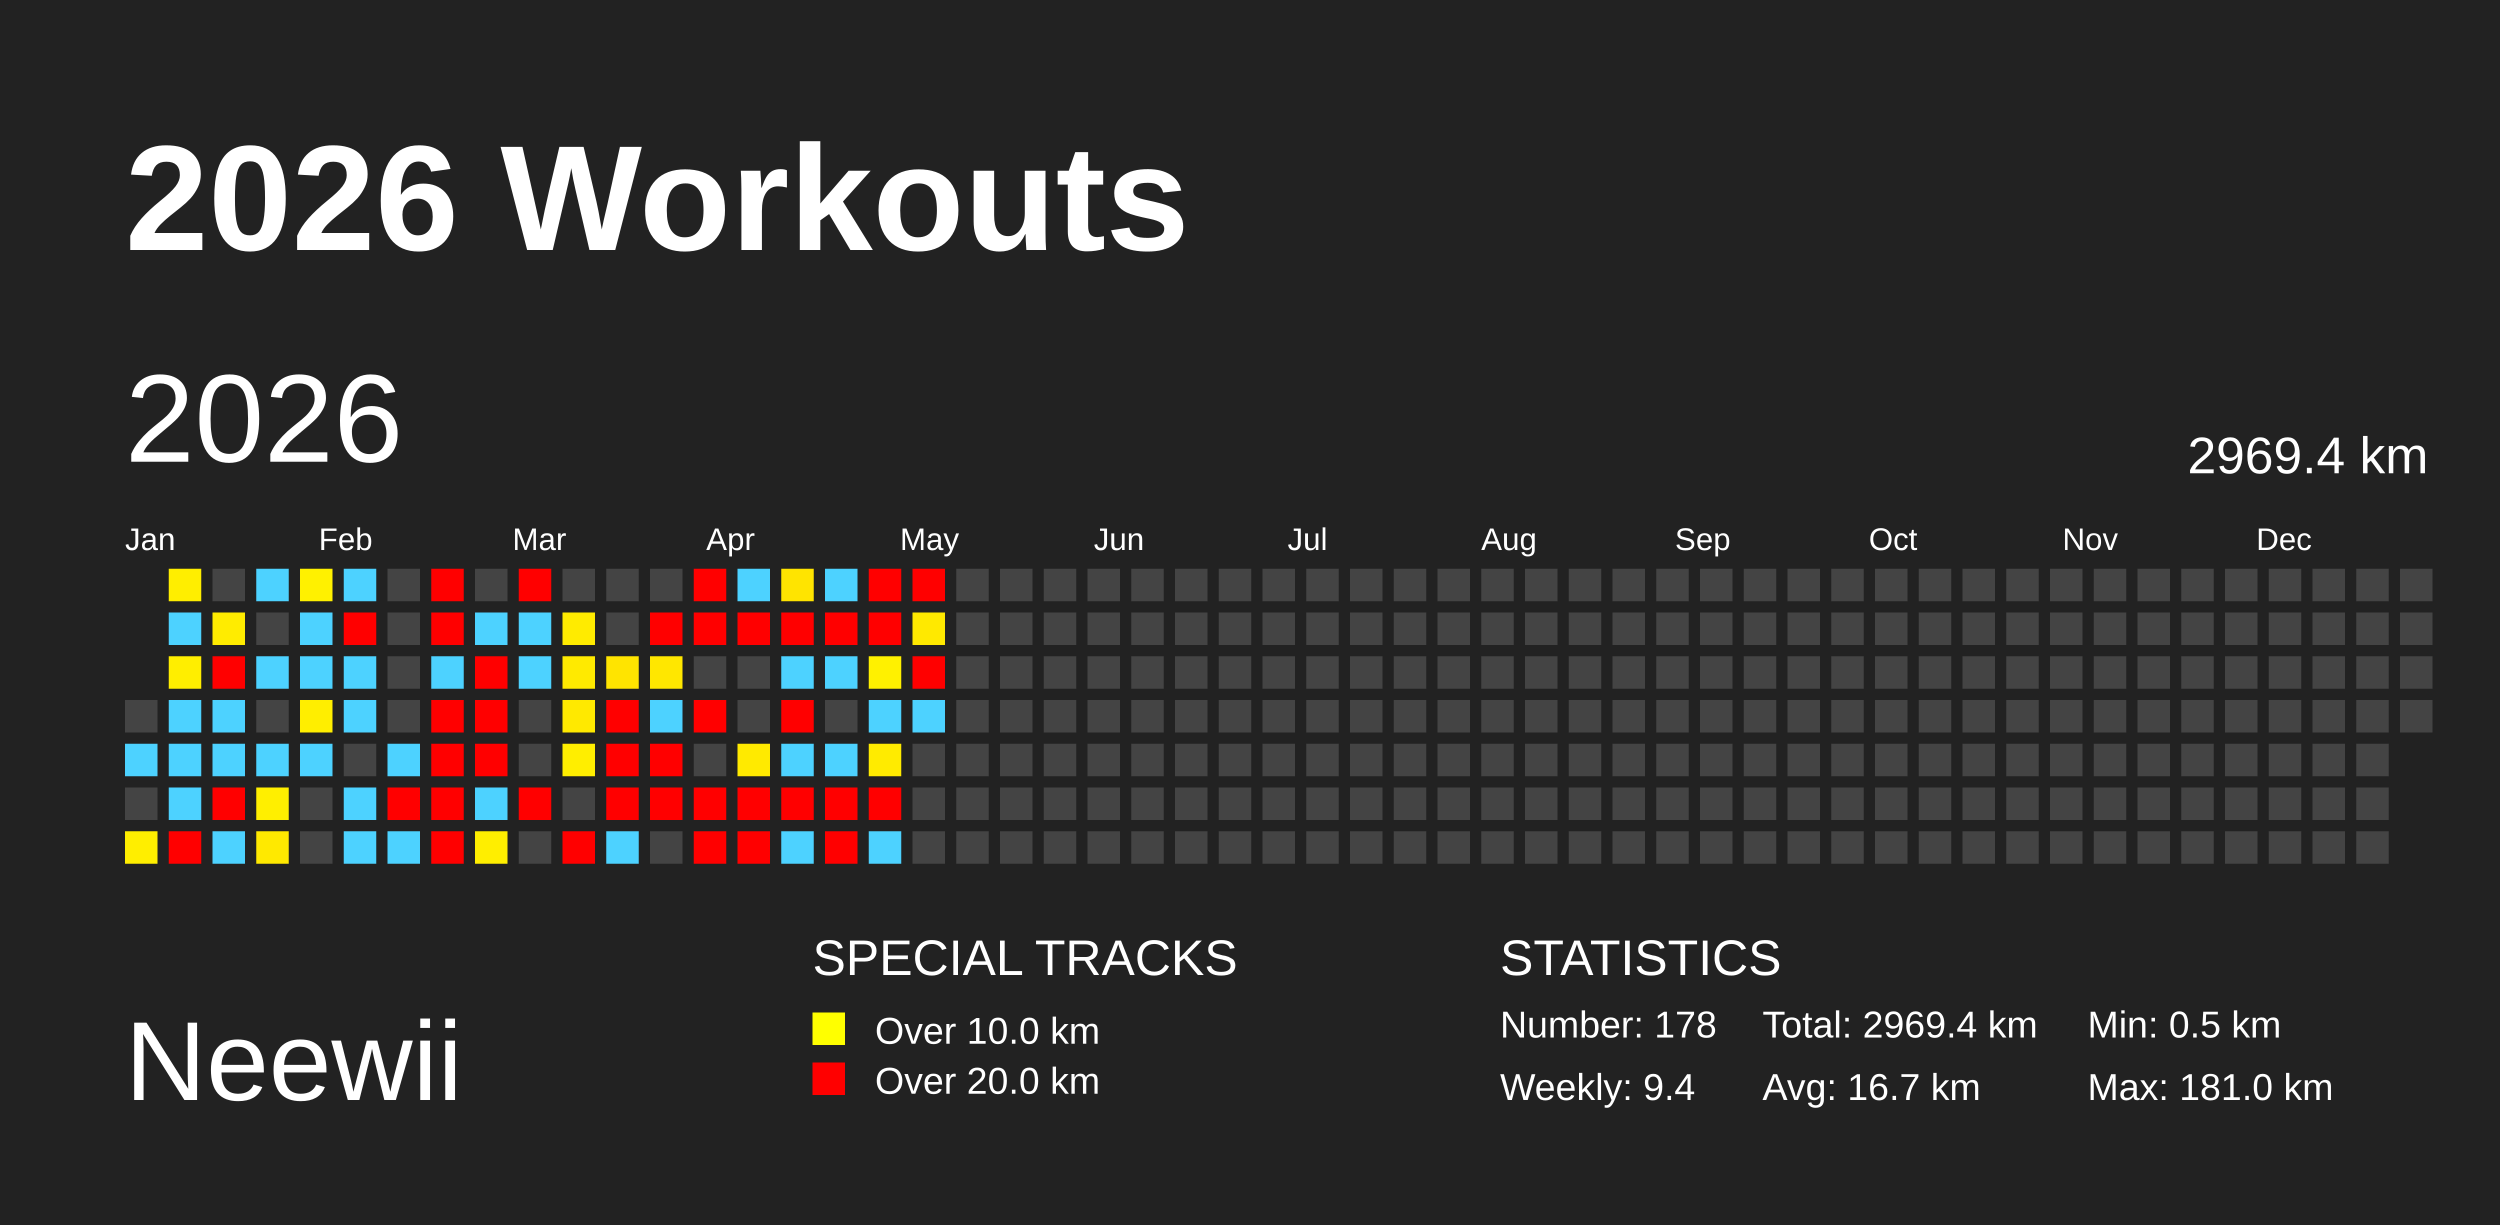
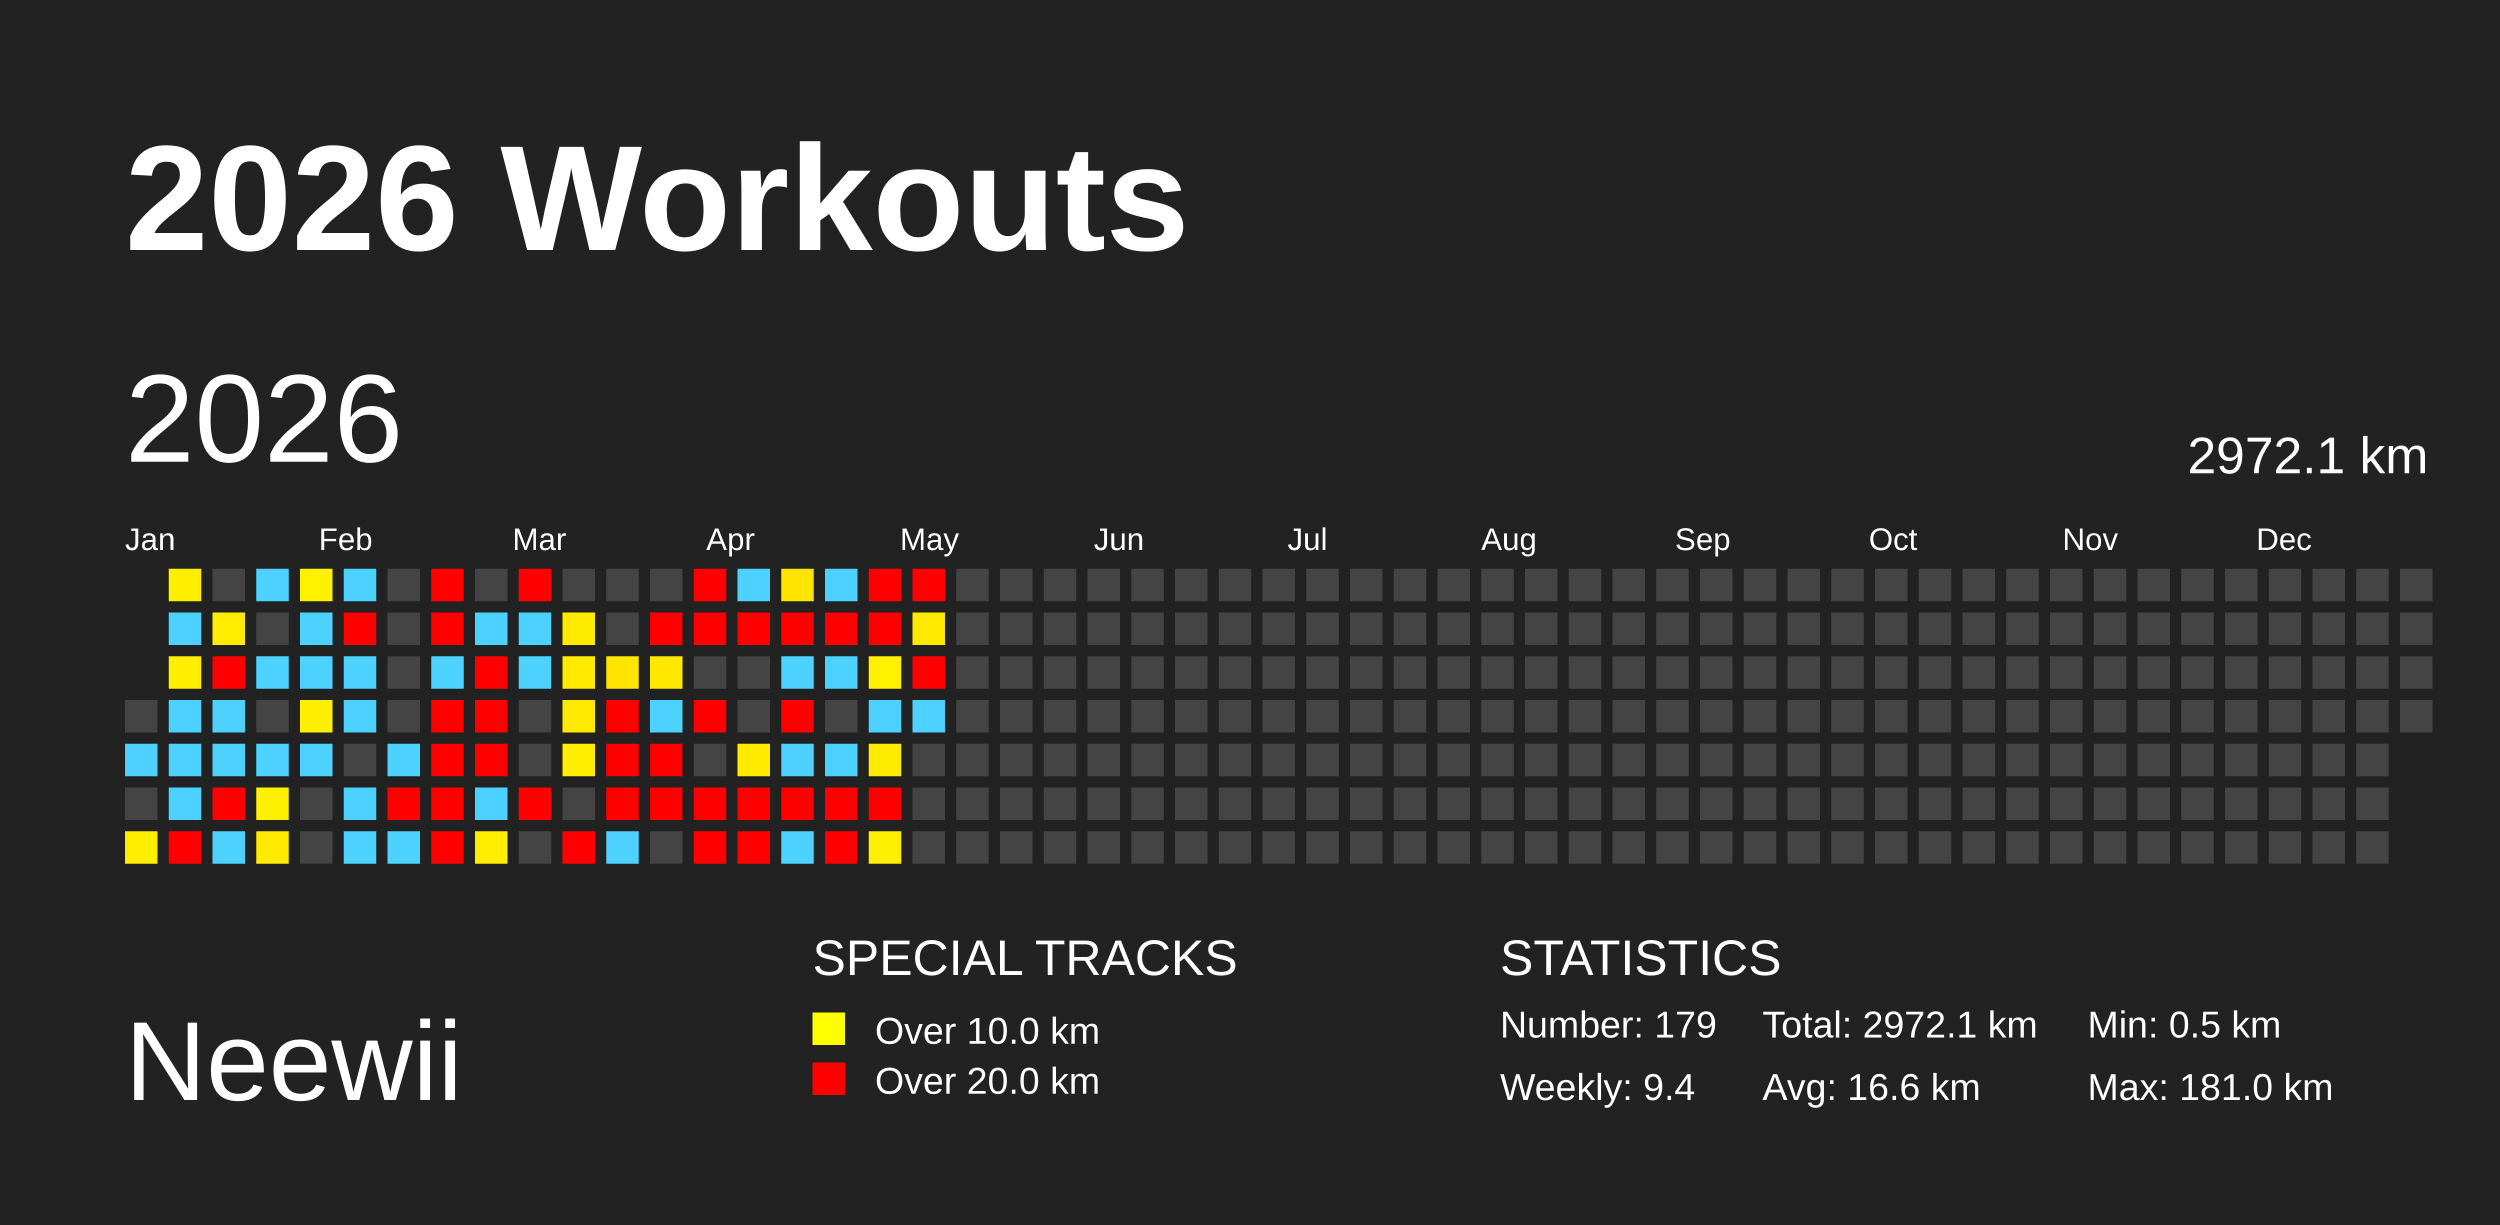
<svg xmlns="http://www.w3.org/2000/svg" baseProfile="full" height="98mm" version="1.1" viewBox="0,0,200,98" width="200mm">
  <defs />
  <rect fill="#222222" height="98" width="200" x="0" y="0" />
  <text fill="#FFFFFF" style="font-size:12px; font-family:Arial; font-weight:bold;" x="10" y="20">2026 Workouts</text>
  <text fill="#FFFFFF" style="font-size:9px; font-family:Arial" x="10" y="88">Neewii</text>
  <text fill="#FFFFFF" style="font-size:4px; font-family:Arial" x="65" y="78">SPECIAL TRACKS</text>
  <rect fill="yellow" height="2.6" width="2.6" x="65" y="81" />
  <text fill="#FFFFFF" style="font-size:3px; font-family:Arial" x="70" y="83.5">Over 10.0 km</text>
  <rect fill="red" height="2.6" width="2.6" x="65" y="85" />
  <text fill="#FFFFFF" style="font-size:3px; font-family:Arial" x="70" y="87.5">Over 20.0 km</text>
  <text fill="#FFFFFF" style="font-size:4px; font-family:Arial" x="120" y="78">STATISTICS</text>
-   <text fill="#FFFFFF" style="font-size:3px; font-family:Arial" x="120" y="83">Number: 178</text>
+   <text fill="#FFFFFF" style="font-size:3px; font-family:Arial" x="120" y="83">Number: 179</text>
  <text fill="#FFFFFF" style="font-size:3px; font-family:Arial" x="120" y="88">Weekly: 9.4</text>
-   <text fill="#FFFFFF" style="font-size:3px; font-family:Arial" x="141" y="83">Total: 2969.4 km</text>
-   <text fill="#FFFFFF" style="font-size:3px; font-family:Arial" x="141" y="88">Avg: 16.7 km</text>
+   <text fill="#FFFFFF" style="font-size:3px; font-family:Arial" x="141" y="83">Total: 2972.1 km</text>
+   <text fill="#FFFFFF" style="font-size:3px; font-family:Arial" x="141" y="88">Avg: 16.6 km</text>
  <text fill="#FFFFFF" style="font-size:3px; font-family:Arial" x="167" y="83">Min: 0.5 km</text>
  <text fill="#FFFFFF" style="font-size:3px; font-family:Arial" x="167" y="88">Max: 181.0 km</text>
  <text dominant-baseline="hanging" fill="#FFFFFF" style="font-size:10.0px; font-family:Arial;" x="10" y="30">2026</text>
-   <text dominant-baseline="hanging" fill="#FFFFFF" style="font-size:4.125px; font-family:Arial;" x="175" y="35">2969.4 km</text>
+   <text dominant-baseline="hanging" fill="#FFFFFF" style="font-size:4.125px; font-family:Arial;" x="175" y="35">2972.1 km</text>
  <text fill="#FFFFFF" style="font-size:2.5px; font-family:Arial" x="10.0" y="44">Jan</text>
  <text fill="#FFFFFF" style="font-size:2.5px; font-family:Arial" x="25.5" y="44">Feb</text>
  <text fill="#FFFFFF" style="font-size:2.5px; font-family:Arial" x="41.0" y="44">Mar</text>
  <text fill="#FFFFFF" style="font-size:2.5px; font-family:Arial" x="56.5" y="44">Apr</text>
  <text fill="#FFFFFF" style="font-size:2.5px; font-family:Arial" x="72.0" y="44">May</text>
  <text fill="#FFFFFF" style="font-size:2.5px; font-family:Arial" x="87.5" y="44">Jun</text>
  <text fill="#FFFFFF" style="font-size:2.5px; font-family:Arial" x="103.0" y="44">Jul</text>
  <text fill="#FFFFFF" style="font-size:2.5px; font-family:Arial" x="118.5" y="44">Aug</text>
  <text fill="#FFFFFF" style="font-size:2.5px; font-family:Arial" x="134.0" y="44">Sep</text>
  <text fill="#FFFFFF" style="font-size:2.5px; font-family:Arial" x="149.5" y="44">Oct</text>
  <text fill="#FFFFFF" style="font-size:2.5px; font-family:Arial" x="165.0" y="44">Nov</text>
  <text fill="#FFFFFF" style="font-size:2.5px; font-family:Arial" x="180.5" y="44">Dec</text>
  <rect fill="#444444" height="2.6" width="2.6" x="10.0" y="56.0" />
  <rect fill="#4dd2ff" height="2.6" width="2.6" x="10.0" y="59.5" />
  <rect fill="#444444" height="2.6" width="2.6" x="10.0" y="63.0" />
  <rect fill="#ffee00" height="2.6" width="2.6" x="10.0" y="66.5" />
  <rect fill="#ffee00" height="2.6" width="2.6" x="13.5" y="45.5" />
  <rect fill="#4dd2ff" height="2.6" width="2.6" x="13.5" y="49.0" />
  <rect fill="#ffee00" height="2.6" width="2.6" x="13.5" y="52.5" />
  <rect fill="#4dd2ff" height="2.6" width="2.6" x="13.5" y="56.0" />
  <rect fill="#4dd2ff" height="2.6" width="2.6" x="13.5" y="59.5" />
  <rect fill="#4dd2ff" height="2.6" width="2.6" x="13.5" y="63.0" />
  <rect fill="red" height="2.6" width="2.6" x="13.5" y="66.5" />
  <rect fill="#444444" height="2.6" width="2.6" x="17.0" y="45.5" />
  <rect fill="#ffec00" height="2.6" width="2.6" x="17.0" y="49.0" />
  <rect fill="red" height="2.6" width="2.6" x="17.0" y="52.5" />
  <rect fill="#4dd2ff" height="2.6" width="2.6" x="17.0" y="56.0" />
  <rect fill="#4dd2ff" height="2.6" width="2.6" x="17.0" y="59.5" />
  <rect fill="red" height="2.6" width="2.6" x="17.0" y="63.0" />
  <rect fill="#4dd2ff" height="2.6" width="2.6" x="17.0" y="66.5" />
  <rect fill="#4dd2ff" height="2.6" width="2.6" x="20.5" y="45.5" />
  <rect fill="#444444" height="2.6" width="2.6" x="20.5" y="49.0" />
  <rect fill="#4dd2ff" height="2.6" width="2.6" x="20.5" y="52.5" />
  <rect fill="#444444" height="2.6" width="2.6" x="20.5" y="56.0" />
  <rect fill="#4dd2ff" height="2.6" width="2.6" x="20.5" y="59.5" />
  <rect fill="#ffef00" height="2.6" width="2.6" x="20.5" y="63.0" />
  <rect fill="#ffe900" height="2.6" width="2.6" x="20.5" y="66.5" />
  <rect fill="#fff100" height="2.6" width="2.6" x="24.0" y="45.5" />
  <rect fill="#4dd2ff" height="2.6" width="2.6" x="24.0" y="49.0" />
  <rect fill="#4dd2ff" height="2.6" width="2.6" x="24.0" y="52.5" />
  <rect fill="#ffee00" height="2.6" width="2.6" x="24.0" y="56.0" />
  <rect fill="#4dd2ff" height="2.6" width="2.6" x="24.0" y="59.5" />
  <rect fill="#444444" height="2.6" width="2.6" x="24.0" y="63.0" />
  <rect fill="#444444" height="2.6" width="2.6" x="24.0" y="66.5" />
  <rect fill="#4dd2ff" height="2.6" width="2.6" x="27.5" y="45.5" />
  <rect fill="red" height="2.6" width="2.6" x="27.5" y="49.0" />
  <rect fill="#4dd2ff" height="2.6" width="2.6" x="27.5" y="52.5" />
  <rect fill="#4dd2ff" height="2.6" width="2.6" x="27.5" y="56.0" />
  <rect fill="#444444" height="2.6" width="2.6" x="27.5" y="59.5" />
  <rect fill="#4dd2ff" height="2.6" width="2.6" x="27.5" y="63.0" />
  <rect fill="#4dd2ff" height="2.6" width="2.6" x="27.5" y="66.5" />
  <rect fill="#444444" height="2.6" width="2.6" x="31.0" y="45.5" />
  <rect fill="#444444" height="2.6" width="2.6" x="31.0" y="49.0" />
  <rect fill="#444444" height="2.6" width="2.6" x="31.0" y="52.5" />
  <rect fill="#444444" height="2.6" width="2.6" x="31.0" y="56.0" />
  <rect fill="#4dd2ff" height="2.6" width="2.6" x="31.0" y="59.5" />
  <rect fill="red" height="2.6" width="2.6" x="31.0" y="63.0" />
  <rect fill="#4dd2ff" height="2.6" width="2.6" x="31.0" y="66.5" />
  <rect fill="red" height="2.6" width="2.6" x="34.5" y="45.5" />
  <rect fill="red" height="2.6" width="2.6" x="34.5" y="49.0" />
  <rect fill="#4dd2ff" height="2.6" width="2.6" x="34.5" y="52.5" />
  <rect fill="red" height="2.6" width="2.6" x="34.5" y="56.0" />
  <rect fill="red" height="2.6" width="2.6" x="34.5" y="59.5" />
  <rect fill="red" height="2.6" width="2.6" x="34.5" y="63.0" />
  <rect fill="red" height="2.6" width="2.6" x="34.5" y="66.5" />
  <rect fill="#444444" height="2.6" width="2.6" x="38.0" y="45.5" />
  <rect fill="#4dd2ff" height="2.6" width="2.6" x="38.0" y="49.0" />
  <rect fill="red" height="2.6" width="2.6" x="38.0" y="52.5" />
  <rect fill="red" height="2.6" width="2.6" x="38.0" y="56.0" />
  <rect fill="red" height="2.6" width="2.6" x="38.0" y="59.5" />
  <rect fill="#4dd2ff" height="2.6" width="2.6" x="38.0" y="63.0" />
  <rect fill="#ffee00" height="2.6" width="2.6" x="38.0" y="66.5" />
  <rect fill="red" height="2.6" width="2.6" x="41.5" y="45.5" />
  <rect fill="#4dd2ff" height="2.6" width="2.6" x="41.5" y="49.0" />
  <rect fill="#4dd2ff" height="2.6" width="2.6" x="41.5" y="52.5" />
  <rect fill="#444444" height="2.6" width="2.6" x="41.5" y="56.0" />
  <rect fill="#444444" height="2.6" width="2.6" x="41.5" y="59.5" />
  <rect fill="red" height="2.6" width="2.6" x="41.5" y="63.0" />
  <rect fill="#444444" height="2.6" width="2.6" x="41.5" y="66.5" />
  <rect fill="#444444" height="2.6" width="2.6" x="45.0" y="45.5" />
  <rect fill="#ffeb00" height="2.6" width="2.6" x="45.0" y="49.0" />
  <rect fill="#ffea00" height="2.6" width="2.6" x="45.0" y="52.5" />
  <rect fill="#ffe900" height="2.6" width="2.6" x="45.0" y="56.0" />
  <rect fill="#ffee00" height="2.6" width="2.6" x="45.0" y="59.5" />
  <rect fill="#444444" height="2.6" width="2.6" x="45.0" y="63.0" />
  <rect fill="red" height="2.6" width="2.6" x="45.0" y="66.5" />
  <rect fill="#444444" height="2.6" width="2.6" x="48.5" y="45.5" />
  <rect fill="#444444" height="2.6" width="2.6" x="48.5" y="49.0" />
  <rect fill="#ffe400" height="2.6" width="2.6" x="48.5" y="52.5" />
  <rect fill="red" height="2.6" width="2.6" x="48.5" y="56.0" />
  <rect fill="red" height="2.6" width="2.6" x="48.5" y="59.5" />
  <rect fill="red" height="2.6" width="2.6" x="48.5" y="63.0" />
  <rect fill="#4dd2ff" height="2.6" width="2.6" x="48.5" y="66.5" />
  <rect fill="#444444" height="2.6" width="2.6" x="52.0" y="45.5" />
  <rect fill="red" height="2.6" width="2.6" x="52.0" y="49.0" />
  <rect fill="#ffe700" height="2.6" width="2.6" x="52.0" y="52.5" />
  <rect fill="#4dd2ff" height="2.6" width="2.6" x="52.0" y="56.0" />
  <rect fill="red" height="2.6" width="2.6" x="52.0" y="59.5" />
  <rect fill="red" height="2.6" width="2.6" x="52.0" y="63.0" />
  <rect fill="#444444" height="2.6" width="2.6" x="52.0" y="66.5" />
  <rect fill="red" height="2.6" width="2.6" x="55.5" y="45.5" />
  <rect fill="red" height="2.6" width="2.6" x="55.5" y="49.0" />
  <rect fill="#444444" height="2.6" width="2.6" x="55.5" y="52.5" />
  <rect fill="red" height="2.6" width="2.6" x="55.5" y="56.0" />
  <rect fill="#444444" height="2.6" width="2.6" x="55.5" y="59.5" />
  <rect fill="red" height="2.6" width="2.6" x="55.5" y="63.0" />
  <rect fill="red" height="2.6" width="2.6" x="55.5" y="66.5" />
  <rect fill="#4dd2ff" height="2.6" width="2.6" x="59.0" y="45.5" />
  <rect fill="red" height="2.6" width="2.6" x="59.0" y="49.0" />
  <rect fill="#444444" height="2.6" width="2.6" x="59.0" y="52.5" />
  <rect fill="#444444" height="2.6" width="2.6" x="59.0" y="56.0" />
  <rect fill="#ffea00" height="2.6" width="2.6" x="59.0" y="59.5" />
  <rect fill="red" height="2.6" width="2.6" x="59.0" y="63.0" />
  <rect fill="red" height="2.6" width="2.6" x="59.0" y="66.5" />
  <rect fill="#ffe400" height="2.6" width="2.6" x="62.5" y="45.5" />
  <rect fill="red" height="2.6" width="2.6" x="62.5" y="49.0" />
  <rect fill="#4dd2ff" height="2.6" width="2.6" x="62.5" y="52.5" />
  <rect fill="red" height="2.6" width="2.6" x="62.5" y="56.0" />
  <rect fill="#4dd2ff" height="2.6" width="2.6" x="62.5" y="59.5" />
  <rect fill="red" height="2.6" width="2.6" x="62.5" y="63.0" />
  <rect fill="#4dd2ff" height="2.6" width="2.6" x="62.5" y="66.5" />
  <rect fill="#4dd2ff" height="2.6" width="2.6" x="66.0" y="45.5" />
  <rect fill="red" height="2.6" width="2.6" x="66.0" y="49.0" />
  <rect fill="#4dd2ff" height="2.6" width="2.6" x="66.0" y="52.5" />
  <rect fill="#444444" height="2.6" width="2.6" x="66.0" y="56.0" />
  <rect fill="#4dd2ff" height="2.6" width="2.6" x="66.0" y="59.5" />
  <rect fill="red" height="2.6" width="2.6" x="66.0" y="63.0" />
  <rect fill="red" height="2.6" width="2.6" x="66.0" y="66.5" />
  <rect fill="red" height="2.6" width="2.6" x="69.5" y="45.5" />
  <rect fill="red" height="2.6" width="2.6" x="69.5" y="49.0" />
  <rect fill="#fff100" height="2.6" width="2.6" x="69.5" y="52.5" />
  <rect fill="#4dd2ff" height="2.6" width="2.6" x="69.5" y="56.0" />
  <rect fill="#ffeb00" height="2.6" width="2.6" x="69.5" y="59.5" />
  <rect fill="red" height="2.6" width="2.6" x="69.5" y="63.0" />
-   <rect fill="#4dd2ff" height="2.6" width="2.6" x="69.5" y="66.5" />
+   <rect fill="#ffef00" height="2.6" width="2.6" x="69.5" y="66.5" />
  <rect fill="red" height="2.6" width="2.6" x="73.0" y="45.5" />
  <rect fill="#ffe900" height="2.6" width="2.6" x="73.0" y="49.0" />
  <rect fill="red" height="2.6" width="2.6" x="73.0" y="52.5" />
  <rect fill="#4dd2ff" height="2.6" width="2.6" x="73.0" y="56.0" />
  <rect fill="#444444" height="2.6" width="2.6" x="73.0" y="59.5" />
  <rect fill="#444444" height="2.6" width="2.6" x="73.0" y="63.0" />
  <rect fill="#444444" height="2.6" width="2.6" x="73.0" y="66.5" />
  <rect fill="#444444" height="2.6" width="2.6" x="76.5" y="45.5" />
  <rect fill="#444444" height="2.6" width="2.6" x="76.5" y="49.0" />
  <rect fill="#444444" height="2.6" width="2.6" x="76.5" y="52.5" />
  <rect fill="#444444" height="2.6" width="2.6" x="76.5" y="56.0" />
  <rect fill="#444444" height="2.6" width="2.6" x="76.5" y="59.5" />
  <rect fill="#444444" height="2.6" width="2.6" x="76.5" y="63.0" />
  <rect fill="#444444" height="2.6" width="2.6" x="76.5" y="66.5" />
  <rect fill="#444444" height="2.6" width="2.6" x="80.0" y="45.5" />
  <rect fill="#444444" height="2.6" width="2.6" x="80.0" y="49.0" />
  <rect fill="#444444" height="2.6" width="2.6" x="80.0" y="52.5" />
  <rect fill="#444444" height="2.6" width="2.6" x="80.0" y="56.0" />
  <rect fill="#444444" height="2.6" width="2.6" x="80.0" y="59.5" />
  <rect fill="#444444" height="2.6" width="2.6" x="80.0" y="63.0" />
  <rect fill="#444444" height="2.6" width="2.6" x="80.0" y="66.5" />
  <rect fill="#444444" height="2.6" width="2.6" x="83.5" y="45.5" />
  <rect fill="#444444" height="2.6" width="2.6" x="83.5" y="49.0" />
  <rect fill="#444444" height="2.6" width="2.6" x="83.5" y="52.5" />
  <rect fill="#444444" height="2.6" width="2.6" x="83.5" y="56.0" />
  <rect fill="#444444" height="2.6" width="2.6" x="83.5" y="59.5" />
  <rect fill="#444444" height="2.6" width="2.6" x="83.5" y="63.0" />
  <rect fill="#444444" height="2.6" width="2.6" x="83.5" y="66.5" />
  <rect fill="#444444" height="2.6" width="2.6" x="87.0" y="45.5" />
  <rect fill="#444444" height="2.6" width="2.6" x="87.0" y="49.0" />
  <rect fill="#444444" height="2.6" width="2.6" x="87.0" y="52.5" />
  <rect fill="#444444" height="2.6" width="2.6" x="87.0" y="56.0" />
  <rect fill="#444444" height="2.6" width="2.6" x="87.0" y="59.5" />
  <rect fill="#444444" height="2.6" width="2.6" x="87.0" y="63.0" />
  <rect fill="#444444" height="2.6" width="2.6" x="87.0" y="66.5" />
  <rect fill="#444444" height="2.6" width="2.6" x="90.5" y="45.5" />
  <rect fill="#444444" height="2.6" width="2.6" x="90.5" y="49.0" />
  <rect fill="#444444" height="2.6" width="2.6" x="90.5" y="52.5" />
  <rect fill="#444444" height="2.6" width="2.6" x="90.5" y="56.0" />
  <rect fill="#444444" height="2.6" width="2.6" x="90.5" y="59.5" />
  <rect fill="#444444" height="2.6" width="2.6" x="90.5" y="63.0" />
  <rect fill="#444444" height="2.6" width="2.6" x="90.5" y="66.5" />
  <rect fill="#444444" height="2.6" width="2.6" x="94.0" y="45.5" />
  <rect fill="#444444" height="2.6" width="2.6" x="94.0" y="49.0" />
  <rect fill="#444444" height="2.6" width="2.6" x="94.0" y="52.5" />
  <rect fill="#444444" height="2.6" width="2.6" x="94.0" y="56.0" />
  <rect fill="#444444" height="2.6" width="2.6" x="94.0" y="59.5" />
  <rect fill="#444444" height="2.6" width="2.6" x="94.0" y="63.0" />
  <rect fill="#444444" height="2.6" width="2.6" x="94.0" y="66.5" />
  <rect fill="#444444" height="2.6" width="2.6" x="97.5" y="45.5" />
  <rect fill="#444444" height="2.6" width="2.6" x="97.5" y="49.0" />
  <rect fill="#444444" height="2.6" width="2.6" x="97.5" y="52.5" />
  <rect fill="#444444" height="2.6" width="2.6" x="97.5" y="56.0" />
  <rect fill="#444444" height="2.6" width="2.6" x="97.5" y="59.5" />
  <rect fill="#444444" height="2.6" width="2.6" x="97.5" y="63.0" />
  <rect fill="#444444" height="2.6" width="2.6" x="97.5" y="66.5" />
  <rect fill="#444444" height="2.6" width="2.6" x="101.0" y="45.5" />
  <rect fill="#444444" height="2.6" width="2.6" x="101.0" y="49.0" />
  <rect fill="#444444" height="2.6" width="2.6" x="101.0" y="52.5" />
  <rect fill="#444444" height="2.6" width="2.6" x="101.0" y="56.0" />
  <rect fill="#444444" height="2.6" width="2.6" x="101.0" y="59.5" />
  <rect fill="#444444" height="2.6" width="2.6" x="101.0" y="63.0" />
  <rect fill="#444444" height="2.6" width="2.6" x="101.0" y="66.5" />
  <rect fill="#444444" height="2.6" width="2.6" x="104.5" y="45.5" />
  <rect fill="#444444" height="2.6" width="2.6" x="104.5" y="49.0" />
  <rect fill="#444444" height="2.6" width="2.6" x="104.5" y="52.5" />
  <rect fill="#444444" height="2.6" width="2.6" x="104.5" y="56.0" />
  <rect fill="#444444" height="2.6" width="2.6" x="104.5" y="59.5" />
  <rect fill="#444444" height="2.6" width="2.6" x="104.5" y="63.0" />
  <rect fill="#444444" height="2.6" width="2.6" x="104.5" y="66.5" />
  <rect fill="#444444" height="2.6" width="2.6" x="108.0" y="45.5" />
  <rect fill="#444444" height="2.6" width="2.6" x="108.0" y="49.0" />
  <rect fill="#444444" height="2.6" width="2.6" x="108.0" y="52.5" />
  <rect fill="#444444" height="2.6" width="2.6" x="108.0" y="56.0" />
  <rect fill="#444444" height="2.6" width="2.6" x="108.0" y="59.5" />
  <rect fill="#444444" height="2.6" width="2.6" x="108.0" y="63.0" />
  <rect fill="#444444" height="2.6" width="2.6" x="108.0" y="66.5" />
  <rect fill="#444444" height="2.6" width="2.6" x="111.5" y="45.5" />
  <rect fill="#444444" height="2.6" width="2.6" x="111.5" y="49.0" />
  <rect fill="#444444" height="2.6" width="2.6" x="111.5" y="52.5" />
  <rect fill="#444444" height="2.6" width="2.6" x="111.5" y="56.0" />
  <rect fill="#444444" height="2.6" width="2.6" x="111.5" y="59.5" />
  <rect fill="#444444" height="2.6" width="2.6" x="111.5" y="63.0" />
  <rect fill="#444444" height="2.6" width="2.6" x="111.5" y="66.5" />
  <rect fill="#444444" height="2.6" width="2.6" x="115.0" y="45.5" />
  <rect fill="#444444" height="2.6" width="2.6" x="115.0" y="49.0" />
  <rect fill="#444444" height="2.6" width="2.6" x="115.0" y="52.5" />
  <rect fill="#444444" height="2.6" width="2.6" x="115.0" y="56.0" />
  <rect fill="#444444" height="2.6" width="2.6" x="115.0" y="59.5" />
  <rect fill="#444444" height="2.6" width="2.6" x="115.0" y="63.0" />
  <rect fill="#444444" height="2.6" width="2.6" x="115.0" y="66.5" />
  <rect fill="#444444" height="2.6" width="2.6" x="118.5" y="45.5" />
  <rect fill="#444444" height="2.6" width="2.6" x="118.5" y="49.0" />
  <rect fill="#444444" height="2.6" width="2.6" x="118.5" y="52.5" />
  <rect fill="#444444" height="2.6" width="2.6" x="118.5" y="56.0" />
  <rect fill="#444444" height="2.6" width="2.6" x="118.5" y="59.5" />
  <rect fill="#444444" height="2.6" width="2.6" x="118.5" y="63.0" />
  <rect fill="#444444" height="2.6" width="2.6" x="118.5" y="66.5" />
  <rect fill="#444444" height="2.6" width="2.6" x="122.0" y="45.5" />
  <rect fill="#444444" height="2.6" width="2.6" x="122.0" y="49.0" />
  <rect fill="#444444" height="2.6" width="2.6" x="122.0" y="52.5" />
  <rect fill="#444444" height="2.6" width="2.6" x="122.0" y="56.0" />
  <rect fill="#444444" height="2.6" width="2.6" x="122.0" y="59.5" />
  <rect fill="#444444" height="2.6" width="2.6" x="122.0" y="63.0" />
  <rect fill="#444444" height="2.6" width="2.6" x="122.0" y="66.5" />
  <rect fill="#444444" height="2.6" width="2.6" x="125.5" y="45.5" />
  <rect fill="#444444" height="2.6" width="2.6" x="125.5" y="49.0" />
  <rect fill="#444444" height="2.6" width="2.6" x="125.5" y="52.5" />
  <rect fill="#444444" height="2.6" width="2.6" x="125.5" y="56.0" />
  <rect fill="#444444" height="2.6" width="2.6" x="125.5" y="59.5" />
  <rect fill="#444444" height="2.6" width="2.6" x="125.5" y="63.0" />
  <rect fill="#444444" height="2.6" width="2.6" x="125.5" y="66.5" />
  <rect fill="#444444" height="2.6" width="2.6" x="129.0" y="45.5" />
  <rect fill="#444444" height="2.6" width="2.6" x="129.0" y="49.0" />
  <rect fill="#444444" height="2.6" width="2.6" x="129.0" y="52.5" />
  <rect fill="#444444" height="2.6" width="2.6" x="129.0" y="56.0" />
  <rect fill="#444444" height="2.6" width="2.6" x="129.0" y="59.5" />
  <rect fill="#444444" height="2.6" width="2.6" x="129.0" y="63.0" />
  <rect fill="#444444" height="2.6" width="2.6" x="129.0" y="66.5" />
  <rect fill="#444444" height="2.6" width="2.6" x="132.5" y="45.5" />
  <rect fill="#444444" height="2.6" width="2.6" x="132.5" y="49.0" />
  <rect fill="#444444" height="2.6" width="2.6" x="132.5" y="52.5" />
  <rect fill="#444444" height="2.6" width="2.6" x="132.5" y="56.0" />
  <rect fill="#444444" height="2.6" width="2.6" x="132.5" y="59.5" />
  <rect fill="#444444" height="2.6" width="2.6" x="132.5" y="63.0" />
  <rect fill="#444444" height="2.6" width="2.6" x="132.5" y="66.5" />
  <rect fill="#444444" height="2.6" width="2.6" x="136.0" y="45.5" />
  <rect fill="#444444" height="2.6" width="2.6" x="136.0" y="49.0" />
  <rect fill="#444444" height="2.6" width="2.6" x="136.0" y="52.5" />
  <rect fill="#444444" height="2.6" width="2.6" x="136.0" y="56.0" />
  <rect fill="#444444" height="2.6" width="2.6" x="136.0" y="59.5" />
  <rect fill="#444444" height="2.6" width="2.6" x="136.0" y="63.0" />
  <rect fill="#444444" height="2.6" width="2.6" x="136.0" y="66.5" />
  <rect fill="#444444" height="2.6" width="2.6" x="139.5" y="45.5" />
  <rect fill="#444444" height="2.6" width="2.6" x="139.5" y="49.0" />
  <rect fill="#444444" height="2.6" width="2.6" x="139.5" y="52.5" />
  <rect fill="#444444" height="2.6" width="2.6" x="139.5" y="56.0" />
  <rect fill="#444444" height="2.6" width="2.6" x="139.5" y="59.5" />
  <rect fill="#444444" height="2.6" width="2.6" x="139.5" y="63.0" />
  <rect fill="#444444" height="2.6" width="2.6" x="139.5" y="66.5" />
  <rect fill="#444444" height="2.6" width="2.6" x="143.0" y="45.5" />
  <rect fill="#444444" height="2.6" width="2.6" x="143.0" y="49.0" />
  <rect fill="#444444" height="2.6" width="2.6" x="143.0" y="52.5" />
  <rect fill="#444444" height="2.6" width="2.6" x="143.0" y="56.0" />
  <rect fill="#444444" height="2.6" width="2.6" x="143.0" y="59.5" />
  <rect fill="#444444" height="2.6" width="2.6" x="143.0" y="63.0" />
  <rect fill="#444444" height="2.6" width="2.6" x="143.0" y="66.5" />
  <rect fill="#444444" height="2.6" width="2.6" x="146.5" y="45.5" />
  <rect fill="#444444" height="2.6" width="2.6" x="146.5" y="49.0" />
  <rect fill="#444444" height="2.6" width="2.6" x="146.5" y="52.5" />
  <rect fill="#444444" height="2.6" width="2.6" x="146.5" y="56.0" />
  <rect fill="#444444" height="2.6" width="2.6" x="146.5" y="59.5" />
  <rect fill="#444444" height="2.6" width="2.6" x="146.5" y="63.0" />
  <rect fill="#444444" height="2.6" width="2.6" x="146.5" y="66.5" />
  <rect fill="#444444" height="2.6" width="2.6" x="150.0" y="45.5" />
  <rect fill="#444444" height="2.6" width="2.6" x="150.0" y="49.0" />
  <rect fill="#444444" height="2.6" width="2.6" x="150.0" y="52.5" />
  <rect fill="#444444" height="2.6" width="2.6" x="150.0" y="56.0" />
  <rect fill="#444444" height="2.6" width="2.6" x="150.0" y="59.5" />
  <rect fill="#444444" height="2.6" width="2.6" x="150.0" y="63.0" />
  <rect fill="#444444" height="2.6" width="2.6" x="150.0" y="66.5" />
  <rect fill="#444444" height="2.6" width="2.6" x="153.5" y="45.5" />
  <rect fill="#444444" height="2.6" width="2.6" x="153.5" y="49.0" />
  <rect fill="#444444" height="2.6" width="2.6" x="153.5" y="52.5" />
  <rect fill="#444444" height="2.6" width="2.6" x="153.5" y="56.0" />
  <rect fill="#444444" height="2.6" width="2.6" x="153.5" y="59.5" />
  <rect fill="#444444" height="2.6" width="2.6" x="153.5" y="63.0" />
  <rect fill="#444444" height="2.6" width="2.6" x="153.5" y="66.5" />
  <rect fill="#444444" height="2.6" width="2.6" x="157.0" y="45.5" />
  <rect fill="#444444" height="2.6" width="2.6" x="157.0" y="49.0" />
  <rect fill="#444444" height="2.6" width="2.6" x="157.0" y="52.5" />
  <rect fill="#444444" height="2.6" width="2.6" x="157.0" y="56.0" />
  <rect fill="#444444" height="2.6" width="2.6" x="157.0" y="59.5" />
  <rect fill="#444444" height="2.6" width="2.6" x="157.0" y="63.0" />
  <rect fill="#444444" height="2.6" width="2.6" x="157.0" y="66.5" />
  <rect fill="#444444" height="2.6" width="2.6" x="160.5" y="45.5" />
  <rect fill="#444444" height="2.6" width="2.6" x="160.5" y="49.0" />
  <rect fill="#444444" height="2.6" width="2.6" x="160.5" y="52.5" />
  <rect fill="#444444" height="2.6" width="2.6" x="160.5" y="56.0" />
  <rect fill="#444444" height="2.6" width="2.6" x="160.5" y="59.5" />
  <rect fill="#444444" height="2.6" width="2.6" x="160.5" y="63.0" />
  <rect fill="#444444" height="2.6" width="2.6" x="160.5" y="66.5" />
  <rect fill="#444444" height="2.6" width="2.6" x="164.0" y="45.5" />
  <rect fill="#444444" height="2.6" width="2.6" x="164.0" y="49.0" />
  <rect fill="#444444" height="2.6" width="2.6" x="164.0" y="52.5" />
  <rect fill="#444444" height="2.6" width="2.6" x="164.0" y="56.0" />
  <rect fill="#444444" height="2.6" width="2.6" x="164.0" y="59.5" />
  <rect fill="#444444" height="2.6" width="2.6" x="164.0" y="63.0" />
  <rect fill="#444444" height="2.6" width="2.6" x="164.0" y="66.5" />
  <rect fill="#444444" height="2.6" width="2.6" x="167.5" y="45.5" />
  <rect fill="#444444" height="2.6" width="2.6" x="167.5" y="49.0" />
  <rect fill="#444444" height="2.6" width="2.6" x="167.5" y="52.5" />
  <rect fill="#444444" height="2.6" width="2.6" x="167.5" y="56.0" />
  <rect fill="#444444" height="2.6" width="2.6" x="167.5" y="59.5" />
  <rect fill="#444444" height="2.6" width="2.6" x="167.5" y="63.0" />
  <rect fill="#444444" height="2.6" width="2.6" x="167.5" y="66.5" />
  <rect fill="#444444" height="2.6" width="2.6" x="171.0" y="45.5" />
  <rect fill="#444444" height="2.6" width="2.6" x="171.0" y="49.0" />
  <rect fill="#444444" height="2.6" width="2.6" x="171.0" y="52.5" />
  <rect fill="#444444" height="2.6" width="2.6" x="171.0" y="56.0" />
  <rect fill="#444444" height="2.6" width="2.6" x="171.0" y="59.5" />
  <rect fill="#444444" height="2.6" width="2.6" x="171.0" y="63.0" />
  <rect fill="#444444" height="2.6" width="2.6" x="171.0" y="66.5" />
  <rect fill="#444444" height="2.6" width="2.6" x="174.5" y="45.5" />
  <rect fill="#444444" height="2.6" width="2.6" x="174.5" y="49.0" />
  <rect fill="#444444" height="2.6" width="2.6" x="174.5" y="52.5" />
  <rect fill="#444444" height="2.6" width="2.6" x="174.5" y="56.0" />
  <rect fill="#444444" height="2.6" width="2.6" x="174.5" y="59.5" />
  <rect fill="#444444" height="2.6" width="2.6" x="174.5" y="63.0" />
  <rect fill="#444444" height="2.6" width="2.6" x="174.5" y="66.5" />
  <rect fill="#444444" height="2.6" width="2.6" x="178.0" y="45.5" />
  <rect fill="#444444" height="2.6" width="2.6" x="178.0" y="49.0" />
  <rect fill="#444444" height="2.6" width="2.6" x="178.0" y="52.5" />
  <rect fill="#444444" height="2.6" width="2.6" x="178.0" y="56.0" />
  <rect fill="#444444" height="2.6" width="2.6" x="178.0" y="59.5" />
  <rect fill="#444444" height="2.6" width="2.6" x="178.0" y="63.0" />
  <rect fill="#444444" height="2.6" width="2.6" x="178.0" y="66.5" />
  <rect fill="#444444" height="2.6" width="2.6" x="181.5" y="45.5" />
  <rect fill="#444444" height="2.6" width="2.6" x="181.5" y="49.0" />
  <rect fill="#444444" height="2.6" width="2.6" x="181.5" y="52.5" />
  <rect fill="#444444" height="2.6" width="2.6" x="181.5" y="56.0" />
  <rect fill="#444444" height="2.6" width="2.6" x="181.5" y="59.5" />
  <rect fill="#444444" height="2.6" width="2.6" x="181.5" y="63.0" />
  <rect fill="#444444" height="2.6" width="2.6" x="181.5" y="66.5" />
  <rect fill="#444444" height="2.6" width="2.6" x="185.0" y="45.5" />
  <rect fill="#444444" height="2.6" width="2.6" x="185.0" y="49.0" />
  <rect fill="#444444" height="2.6" width="2.6" x="185.0" y="52.5" />
  <rect fill="#444444" height="2.6" width="2.6" x="185.0" y="56.0" />
  <rect fill="#444444" height="2.6" width="2.6" x="185.0" y="59.5" />
  <rect fill="#444444" height="2.6" width="2.6" x="185.0" y="63.0" />
  <rect fill="#444444" height="2.6" width="2.6" x="185.0" y="66.5" />
  <rect fill="#444444" height="2.6" width="2.6" x="188.5" y="45.5" />
  <rect fill="#444444" height="2.6" width="2.6" x="188.5" y="49.0" />
  <rect fill="#444444" height="2.6" width="2.6" x="188.5" y="52.5" />
  <rect fill="#444444" height="2.6" width="2.6" x="188.5" y="56.0" />
  <rect fill="#444444" height="2.6" width="2.6" x="188.5" y="59.5" />
  <rect fill="#444444" height="2.6" width="2.6" x="188.5" y="63.0" />
  <rect fill="#444444" height="2.6" width="2.6" x="188.5" y="66.5" />
  <rect fill="#444444" height="2.6" width="2.6" x="192.0" y="45.5" />
  <rect fill="#444444" height="2.6" width="2.6" x="192.0" y="49.0" />
  <rect fill="#444444" height="2.6" width="2.6" x="192.0" y="52.5" />
  <rect fill="#444444" height="2.6" width="2.6" x="192.0" y="56.0" />
</svg>
